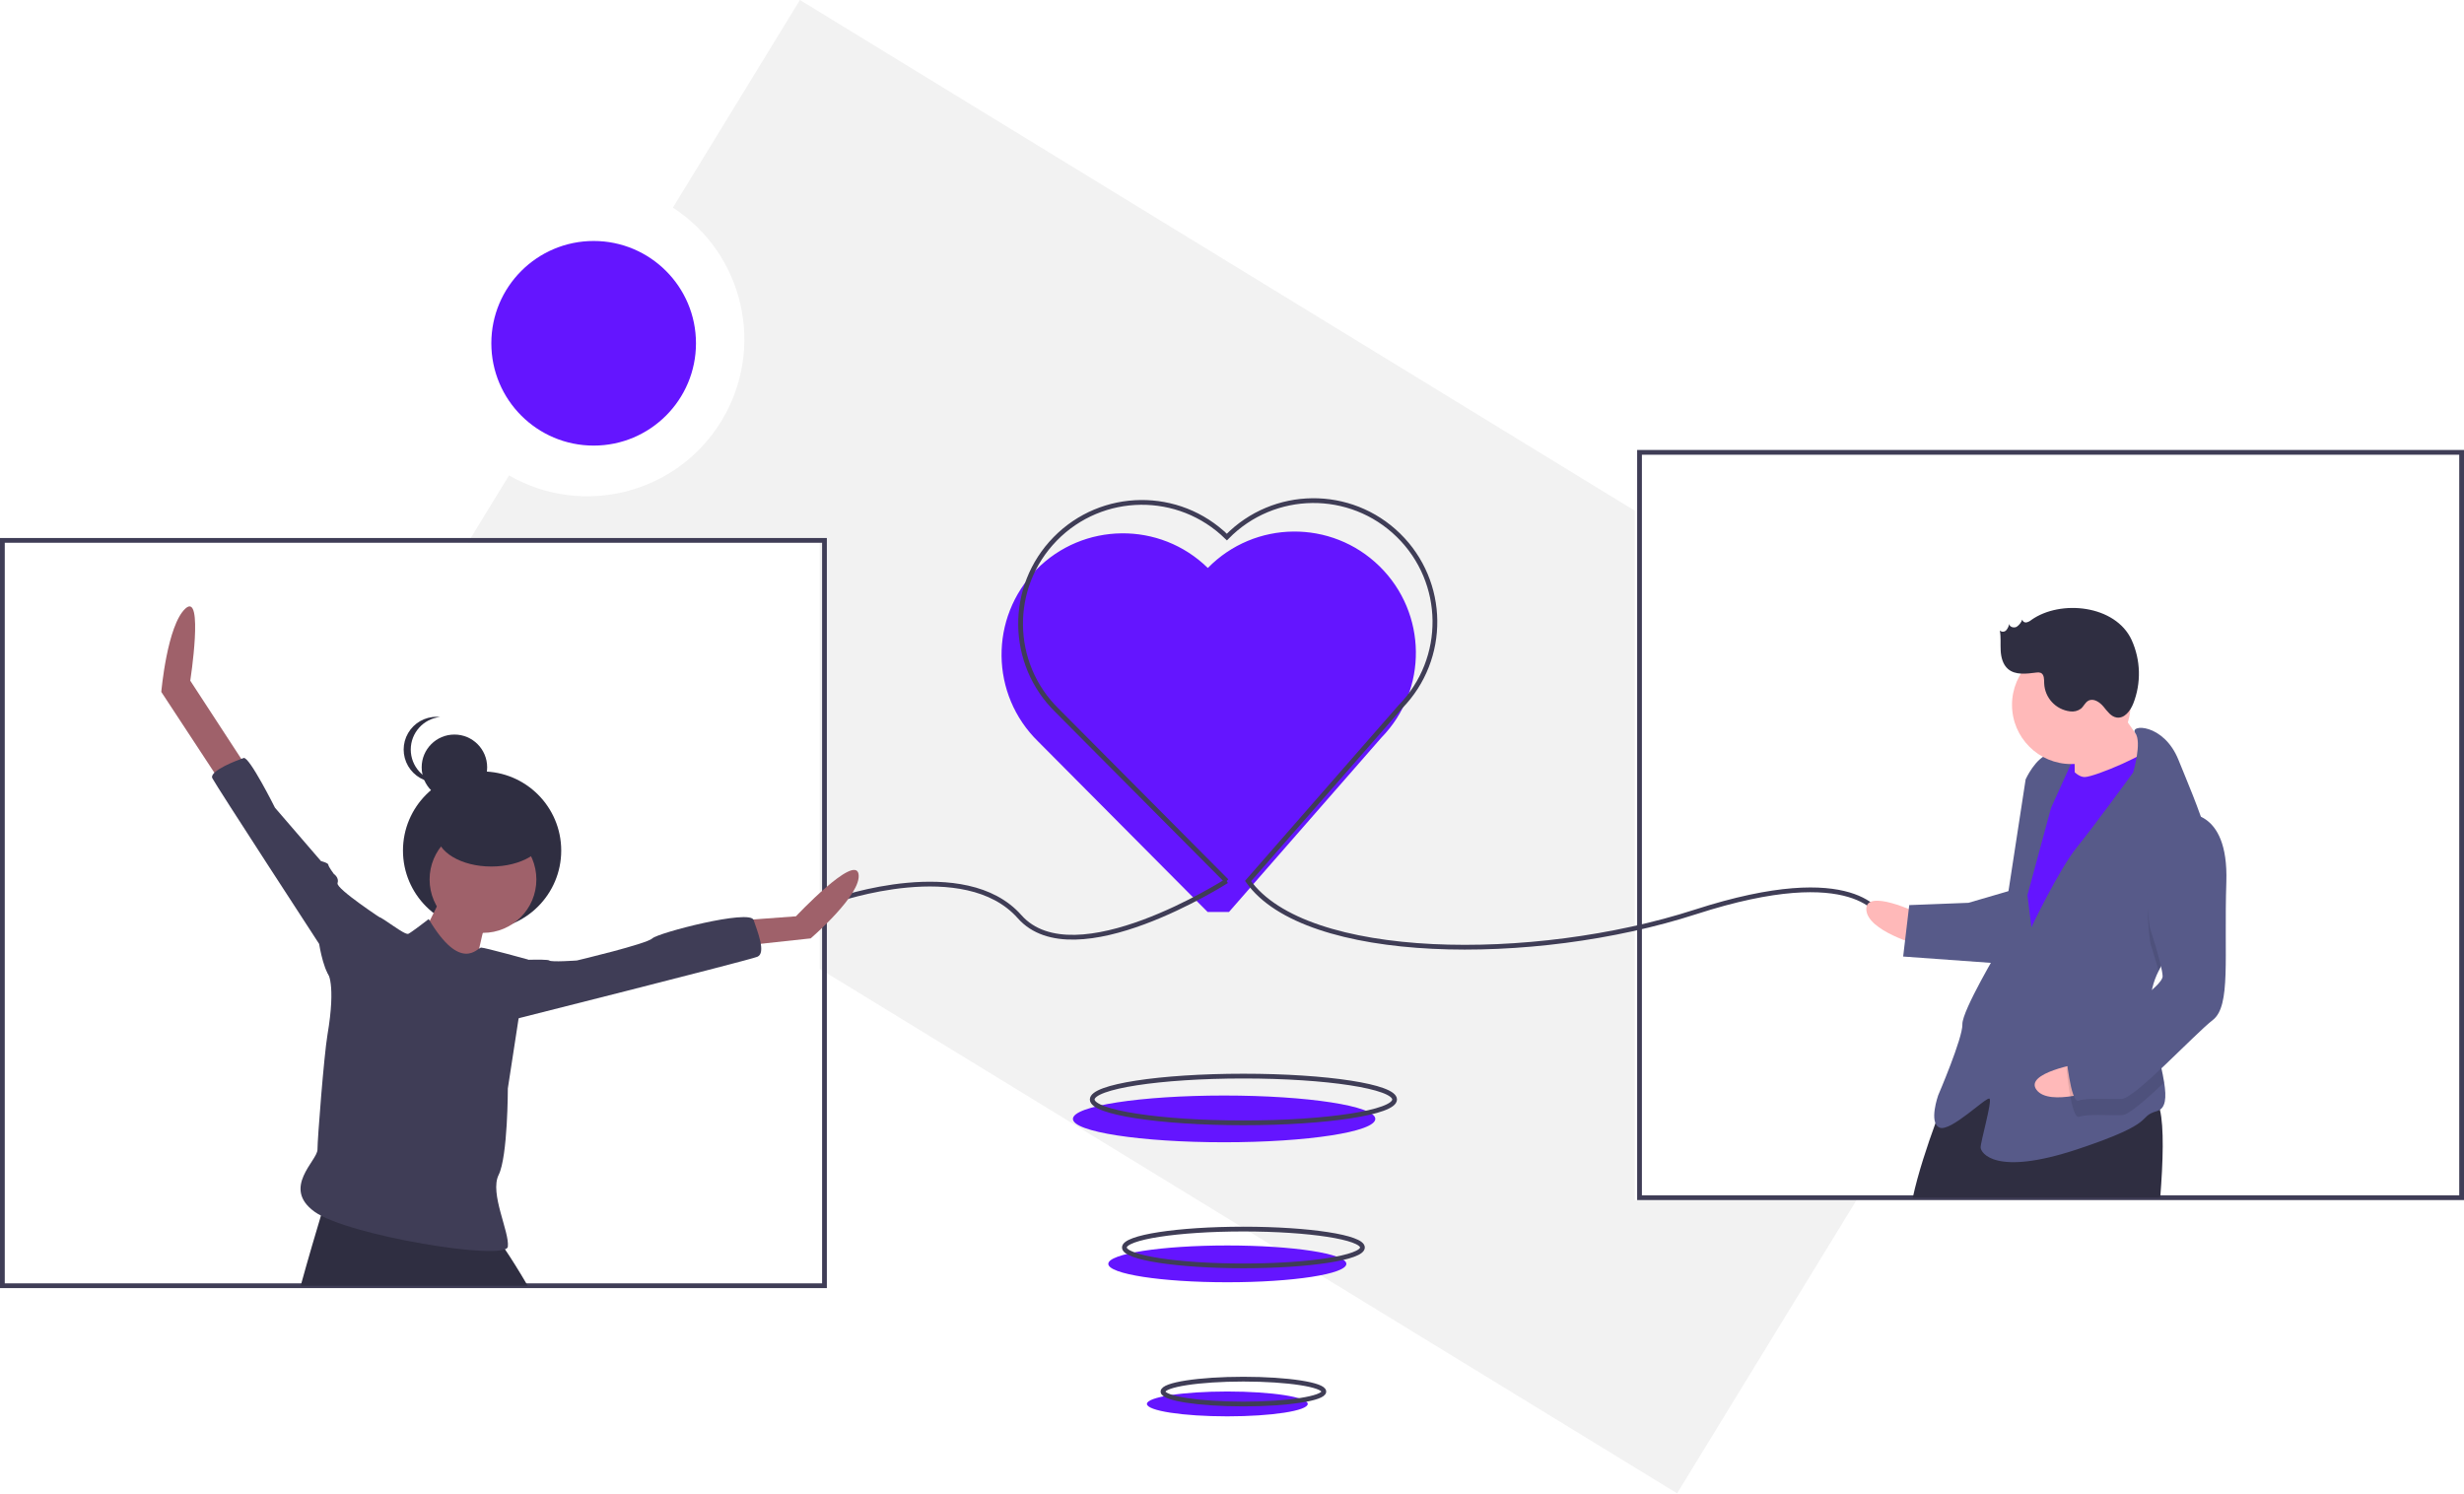
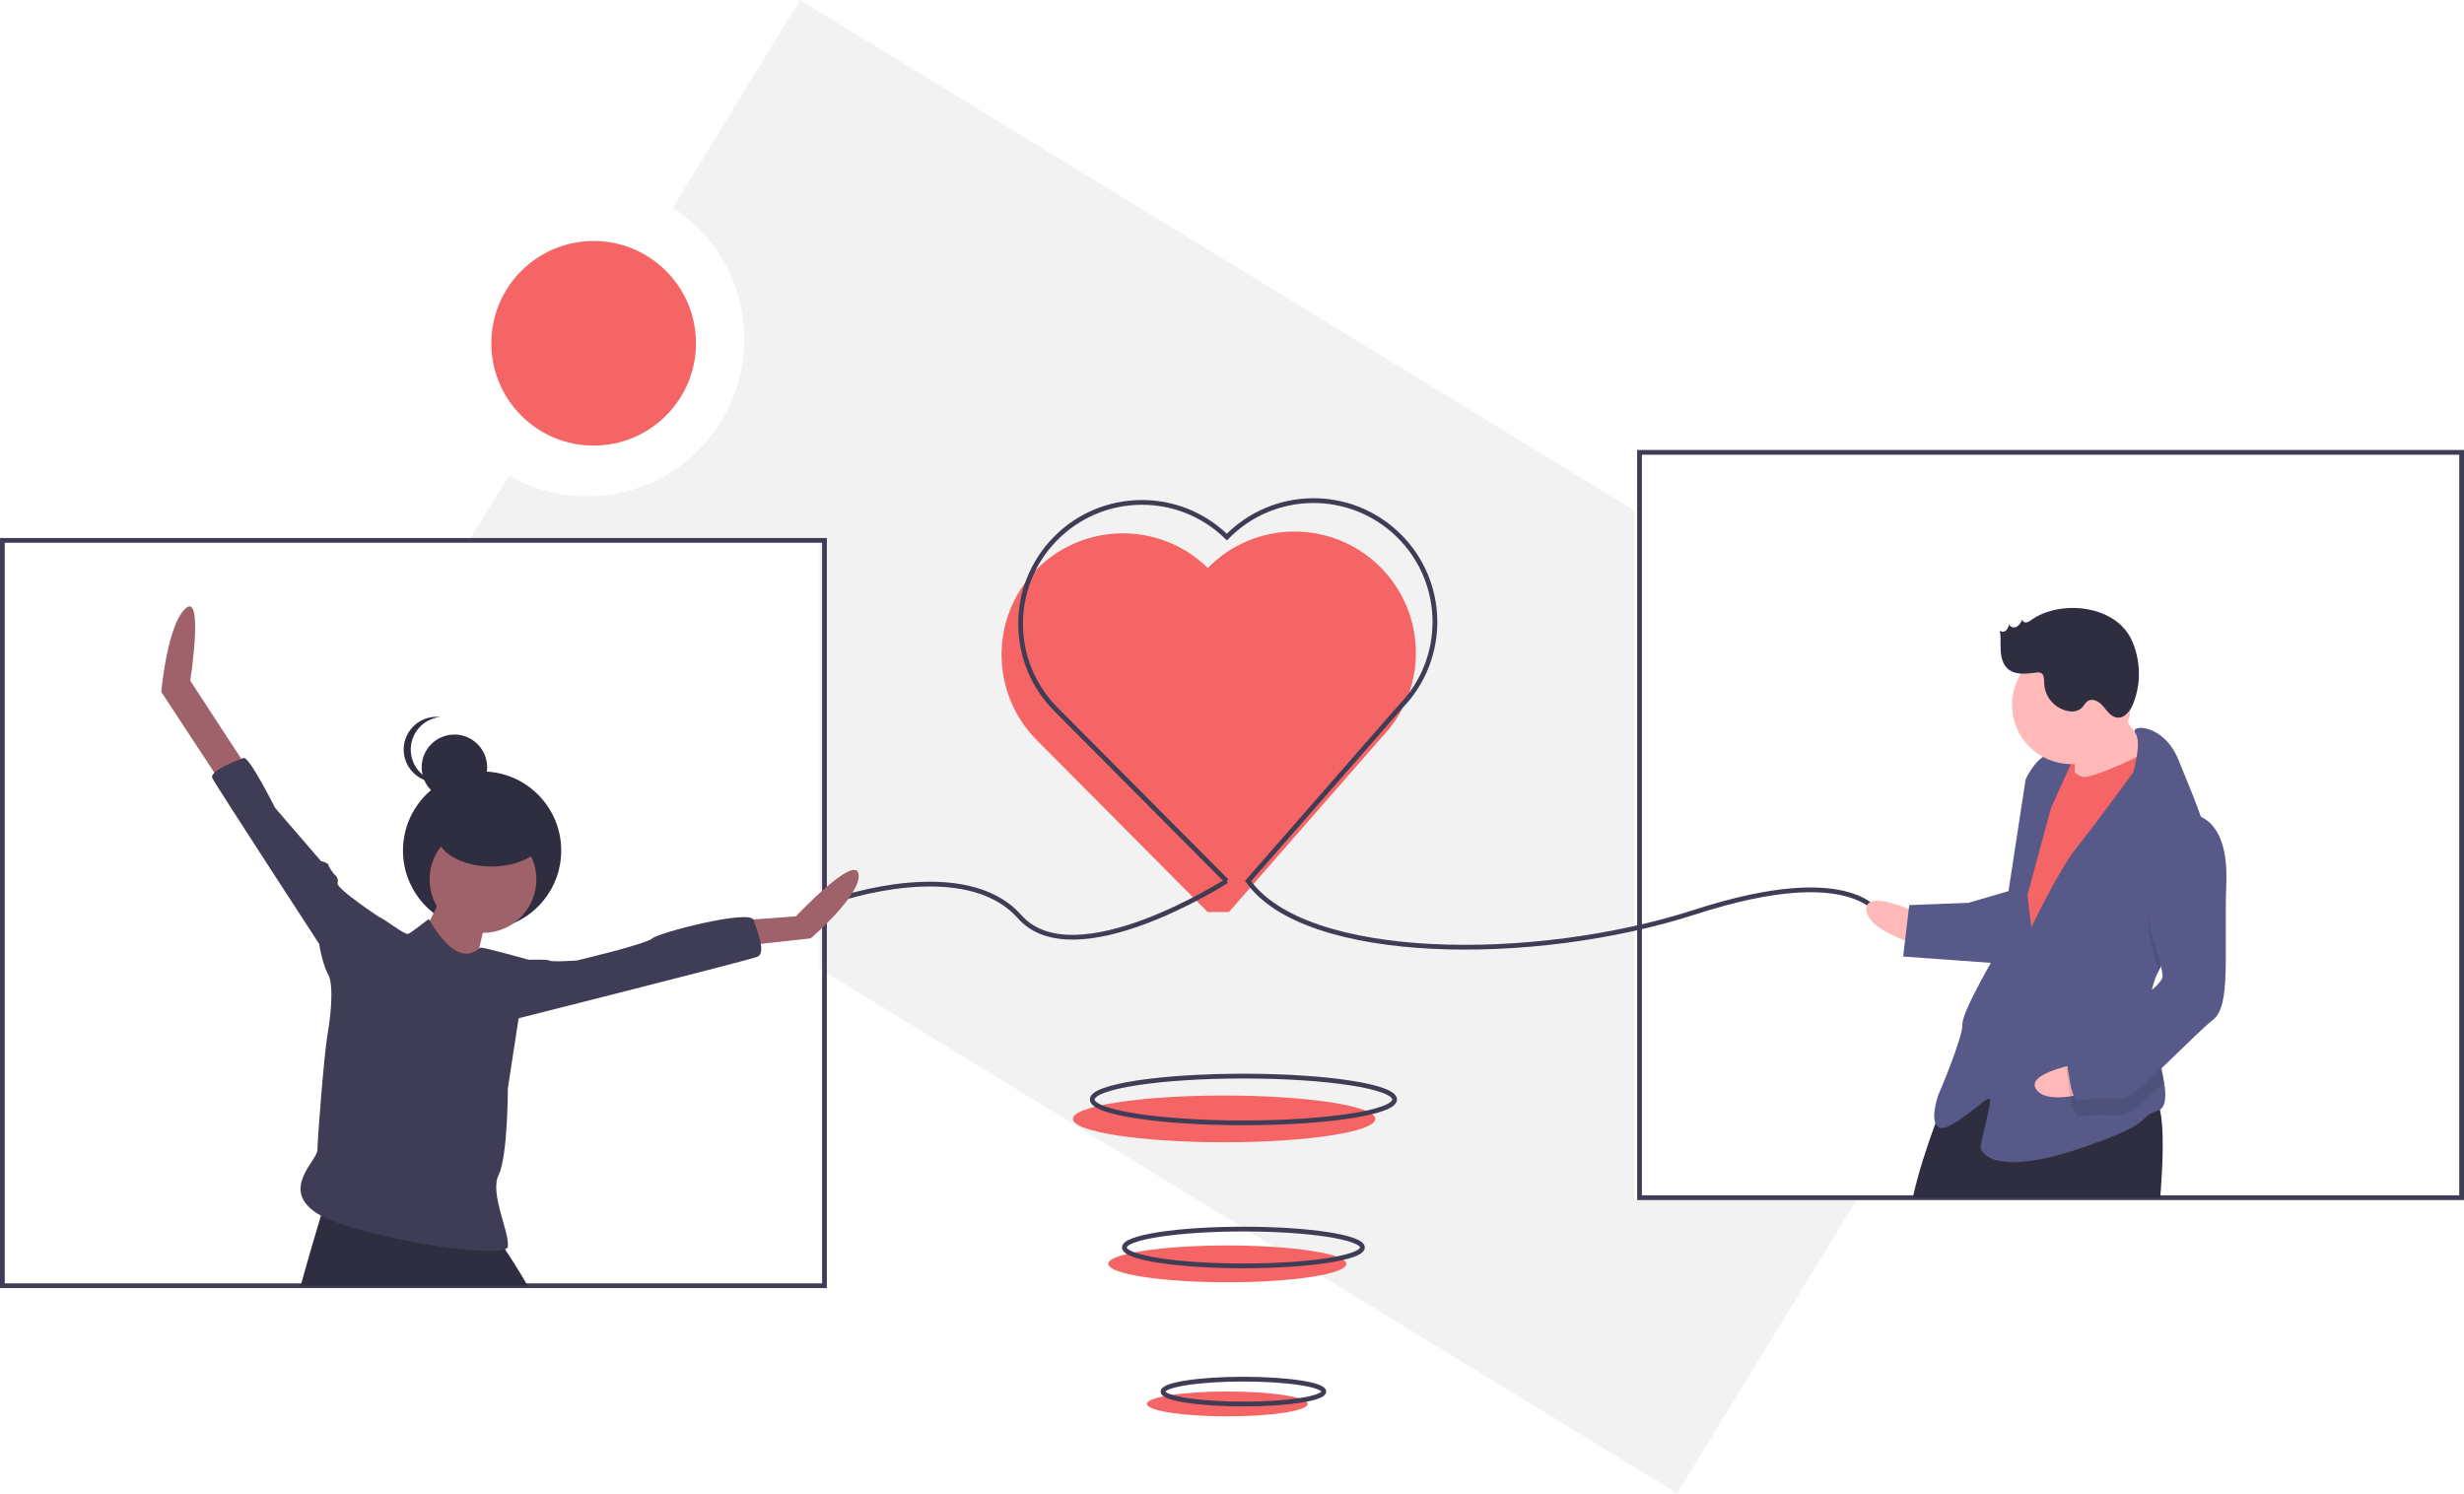
<svg xmlns="http://www.w3.org/2000/svg" id="fbf61bc7-949a-4ad5-bdf9-42522344582c" data-name="Layer 1" width="1035.48" height="627.636" viewBox="0 0 1035.48 627.636">
  <path d="M769.26,350.83,418.423,136.182l-53.388,87.261a65.991,65.991,0,0,1-68.854,112.541l-17.325,28.317H426.74V543.374l360.31,220.444,75.411-123.257H769.26Z" transform="translate(-82.26001 -136.1818)" fill="#f2f2f2" />
-   <ellipse cx="514.424" cy="470.263" rx="63.537" ry="9.822" fill="#6415ff" />
-   <path d="M598.74,519.461l64.018-73.234a51,51,0,0,0-72.915-71.326,51,51,0,1,0-71.326,72.915L589.74,519.461" transform="translate(-82.26001 -136.1818)" fill="#6415ff" />
+   <ellipse cx="514.424" cy="470.263" rx="63.537" ry="9.822" fill="#F56565" />
+   <path d="M598.74,519.461l64.018-73.234a51,51,0,0,0-72.915-71.326,51,51,0,1,0-71.326,72.915L589.74,519.461" transform="translate(-82.26001 -136.1818)" fill="#F56565" />
  <rect x="1" y="227.119" width="345.48" height="313.26" fill="none" stroke="#3f3d56" stroke-miterlimit="10" stroke-width="2" />
  <rect x="689" y="190.119" width="345.48" height="313.26" fill="none" stroke="#3f3d56" stroke-miterlimit="10" stroke-width="2" />
-   <circle cx="249.48" cy="144.279" r="43" fill="#6415ff" />
+   <circle cx="249.48" cy="144.279" r="43" fill="#F56565" />
  <path d="M433.74,514.461s54-19,77,7,87-15,87-15" transform="translate(-82.26001 -136.1818)" fill="none" stroke="#3f3d56" stroke-miterlimit="10" stroke-width="2" />
  <path d="M872.74,521.461s-10-24-78-2-164,21-188-13l64.018-73.234a51,51,0,0,0-72.915-71.326,51,51,0,1,0-71.326,72.915L597.74,506.461" transform="translate(-82.26001 -136.1818)" fill="none" stroke="#3f3d56" stroke-miterlimit="10" stroke-width="2" />
  <ellipse cx="522.536" cy="462.101" rx="63.537" ry="9.822" fill="none" stroke="#3f3d56" stroke-miterlimit="10" stroke-width="2" />
-   <ellipse cx="515.776" cy="531.192" rx="50.019" ry="7.732" fill="#6415ff" />
-   <ellipse cx="515.776" cy="590.055" rx="33.796" ry="5.224" fill="#6415ff" />
+   <ellipse cx="515.776" cy="531.192" rx="50.019" ry="7.732" fill="#F56565" />
+   <ellipse cx="515.776" cy="590.055" rx="33.796" ry="5.224" fill="#F56565" />
  <ellipse cx="522.536" cy="524.304" rx="50.019" ry="7.732" fill="none" stroke="#3f3d56" stroke-miterlimit="10" stroke-width="2" />
  <ellipse cx="522.536" cy="584.87" rx="33.796" ry="5.224" fill="none" stroke="#3f3d56" stroke-miterlimit="10" stroke-width="2" />
  <circle cx="202.598" cy="357.484" r="33.252" fill="#2f2e41" />
  <path d="M268.985,510.465s-10.831,23.983-13.925,24.756,25.53,14.699,25.53,14.699,5.415-29.398,7.736-30.945S268.985,510.465,268.985,510.465Z" transform="translate(-82.26001 -136.1818)" fill="#9f616a" />
  <circle cx="202.971" cy="369.641" r="22.435" fill="#9f616a" />
  <path d="M304.02,676.561h-95.4c3.19-11.59,6.6-23.08,8.52-29.46.97-3.2,1.56-5.12,1.56-5.12s71.95,15.47,73.49,16.25a18.226,18.226,0,0,1,2.29,3.02C296.73,664.551,300.32,670.221,304.02,676.561Z" transform="translate(-82.26001 -136.1818)" fill="#2f2e41" />
  <path d="M185.433,457.858l-23.209-35.587s5.739-37.331-1.997-30.368-10.185,35.08-10.185,35.08l26.88,40.933Z" transform="translate(-82.26001 -136.1818)" fill="#9f616a" />
  <path d="M395.861,522.843l20.888-1.547s24.756-26.303,26.303-17.794-20.114,27.077-20.114,27.077l-28.624,3.095Z" transform="translate(-82.26001 -136.1818)" fill="#9f616a" />
  <path d="M243.455,530.579v-7.736s-20.114-13.152-19.341-15.473-1.547-3.868-1.547-3.868-2.321-3.095-2.321-3.868-3.095-1.547-3.095-1.547L197.811,475.651s-10.831-21.662-13.152-20.888-14.699,5.415-13.152,8.51,44.871,69.627,44.871,69.627,2.321,14.699,6.189,14.699S243.455,530.579,243.455,530.579Z" transform="translate(-82.26001 -136.1818)" fill="#3f3d56" />
  <path d="M295.289,539.863s17.02-.774,17.794,0,11.604,0,11.604,0,29.398-6.963,31.719-9.284,41.002-12.378,42.55-7.736,5.415,13.925,1.547,15.473S292.194,566.166,292.194,566.166Z" transform="translate(-82.26001 -136.1818)" fill="#3f3d56" />
  <circle cx="190.966" cy="322.486" r="13.76" fill="#2f2e41" />
  <path d="M254.88,451.215a13.761,13.761,0,0,1,12.326-13.685,13.915,13.915,0,0,0-1.433-.074,13.76,13.76,0,1,0,0,27.519,13.912,13.912,0,0,0,1.433-.074A13.761,13.761,0,0,1,254.88,451.215Z" transform="translate(-82.26001 -136.1818)" fill="#2f2e41" />
  <ellipse cx="206.467" cy="350.433" rx="22.933" ry="13.76" fill="#2f2e41" />
  <path d="M262.409,522.456s-6.963,5.415-8.51,6.189-10.831-6.963-12.378-6.963-21.662,23.209-21.662,23.209,3.738,4.306,0,26.303c-1.402,8.25-4.183,43.521-4.183,48.162s-15.158,16.049-1.232,26.106,80.458,20.888,81.231,14.699-7.736-22.435-3.868-30.172,3.868-36.361,3.868-36.361l4.642-30.172,3.868-23.983s-18.18-5.029-19.728-5.029S275.948,545.278,262.409,522.456Z" transform="translate(-82.26001 -136.1818)" fill="#3f3d56" />
-   <rect x="944.106" y="448.866" width="15.843" height="20.369" transform="translate(-99.33277 -98.94691) rotate(-2.22071)" fill="#6415ff" />
+   <rect x="944.106" y="448.866" width="15.843" height="20.369" transform="translate(-99.33277 -98.94691) rotate(-2.22071)" fill="#F56565" />
  <path d="M888.135,519.85s-21.923-10.475-21.572-1.428,22.098,14.998,22.098,14.998Z" transform="translate(-82.26001 -136.1818)" fill="#ffb9b9" />
  <path d="M990.08,639.561H886.09c2.17-10.18,6.3-22.46,9.53-31.31,2.56-7,4.54-11.86,4.54-11.86,11.81-13.32,28.95-13.66,45.03-10.37,1.92.39,3.83.83,5.71,1.32.22.05.44.11.66.17,3.76.97,7.41,2.09,10.86,3.21,5.95,1.94,11.32,3.9,15.66,5.23a38.586,38.586,0,0,0,6.7,1.57,11.374,11.374,0,0,0,1.5.06c1.72-.07,2.91,1.78,3.68,5.01C991.7,609.881,991.3,624.241,990.08,639.561Z" transform="translate(-82.26001 -136.1818)" fill="#2f2e41" />
  <path d="M969.567,429.492s12.053,18.785,16.752,23.132-8.52,13.92-8.52,13.92l-23.658,3.182s.298-21.528-.921-23.746S969.567,429.492,969.567,429.492Z" transform="translate(-82.26001 -136.1818)" fill="#ffb9b9" />
-   <path d="M949.003,454.072s4.874,8.871,9.397,8.695,27.918-10.142,28.918-13.579,7.749,24.614,7.749,24.614L937.82,574.547,923.856,564.896l6.766-59.151,5.557-31.925Z" transform="translate(-82.26001 -136.1818)" fill="#6415ff" />
+   <path d="M949.003,454.072s4.874,8.871,9.397,8.695,27.918-10.142,28.918-13.579,7.749,24.614,7.749,24.614L937.82,574.547,923.856,564.896l6.766-59.151,5.557-31.925Z" transform="translate(-82.26001 -136.1818)" fill="#F56565" />
  <path d="M989.429,544.234a31.679,31.679,0,0,0-3.512,14.858c.009.226.018.452.038.678.542,10.466,4.397,22.569,5.78,31.372,1.004,6.314.718,10.923-2.977,12.006-8.958,2.612,1.306,4.479-33.353,16.015s-40.708,1.579-40.795-.683,4.908-19.442,3.734-20.529-16.435,14.227-21.046,12.141-.526-13.569-.526-13.569,10.387-24.185,10.168-29.838,15.734-32.319,15.734-32.319L933.523,463.732s4.172-9.222,9.782-10.572a13.897,13.897,0,0,1,10.265,1.867l-9.388,20.748-9.905,36.623,1.657,13.525s11.518-24.228,19.082-33.582,23.693-31.495,23.693-31.495,3.765-12.705.923-16.502c-2.843-3.808,11.857-4.378,18.125,11.233,3.322,8.274,8.715,20.613,12.094,32.101,3.011,10.177,4.433,19.692,1.45,25.13C1006.743,521.117,995.275,532.037,989.429,544.234Z" transform="translate(-82.26001 -136.1818)" fill="#575a89" />
  <path d="M1011.301,512.809c-4.559,8.308-16.026,19.228-21.872,31.425-1.527-5.501-3.39-11.193-3.39-11.193s-7.145-38.227,13.989-48.106a14.144,14.144,0,0,1,9.823,2.745C1012.862,497.856,1014.284,507.371,1011.301,512.809Z" transform="translate(-82.26001 -136.1818)" opacity="0.1" />
  <path d="M927.405,510.4l-17.917,5.225-24.877.965-2.559,21.616,40.883,2.945S933.147,512.442,927.405,510.4Z" transform="translate(-82.26001 -136.1818)" fill="#575a89" />
  <path d="M956.621,583.08s-23.969,3.977-18.498,11.19,26.705-.37,26.705-.37Z" transform="translate(-82.26001 -136.1818)" fill="#ffb9b9" />
  <path d="M985.955,559.77c.542,10.466,4.397,22.569,5.78,31.372-7.636,7.227-14.897,13.601-17.633,13.707-5.654.219-14.744-.561-18.092.702s-5.312-20.178-5.312-20.178,1.998-6.872,10.913-10.615C967.627,572.224,979.161,565.356,985.955,559.77Z" transform="translate(-82.26001 -136.1818)" opacity="0.1" />
  <path d="M999.765,478.15s19.135-3.007,18.102,28.742,2.017,52.015-5.679,57.976S979.492,597.845,973.839,598.064s-14.744-.561-18.092.702-5.312-20.178-5.312-20.178,1.998-6.872,10.913-10.615,29.917-17.015,29.741-21.538-5.312-20.178-5.312-20.178S978.631,488.029,999.765,478.15Z" transform="translate(-82.26001 -136.1818)" fill="#575a89" />
  <circle cx="870.433" cy="296.23" r="24.896" fill="#ffb9b9" />
  <path d="M935.93,396.729a4.807,4.807,0,0,1-2.093,1.05,1.494,1.494,0,0,1-1.731-1.199,6.207,6.207,0,0,1-2.375,3.046c-1.163.606-2.961.098-3.129-1.203a5.489,5.489,0,0,1-1.263,2.667,1.892,1.892,0,0,1-2.66.089c.509,2.783.195,5.645.355,8.47s.913,5.82,3.047,7.677c3.113,2.709,7.793,2.04,11.887,1.527a3.608,3.608,0,0,1,1.863.102c1.533.653,1.463,2.787,1.484,4.453a12.374,12.374,0,0,0,10.835,11.751,6.203,6.203,0,0,0,4.61-1.125c1.162-.985,1.756-2.591,3.088-3.331,2.167-1.204,4.795.552,6.379,2.458s3.146,4.252,5.6,4.601c3.246.462,5.718-2.846,6.931-5.892a34.348,34.348,0,0,0-.683-26.689C971.299,390.409,948.147,388.072,935.93,396.729Z" transform="translate(-82.26001 -136.1818)" fill="#2f2e41" />
</svg>
